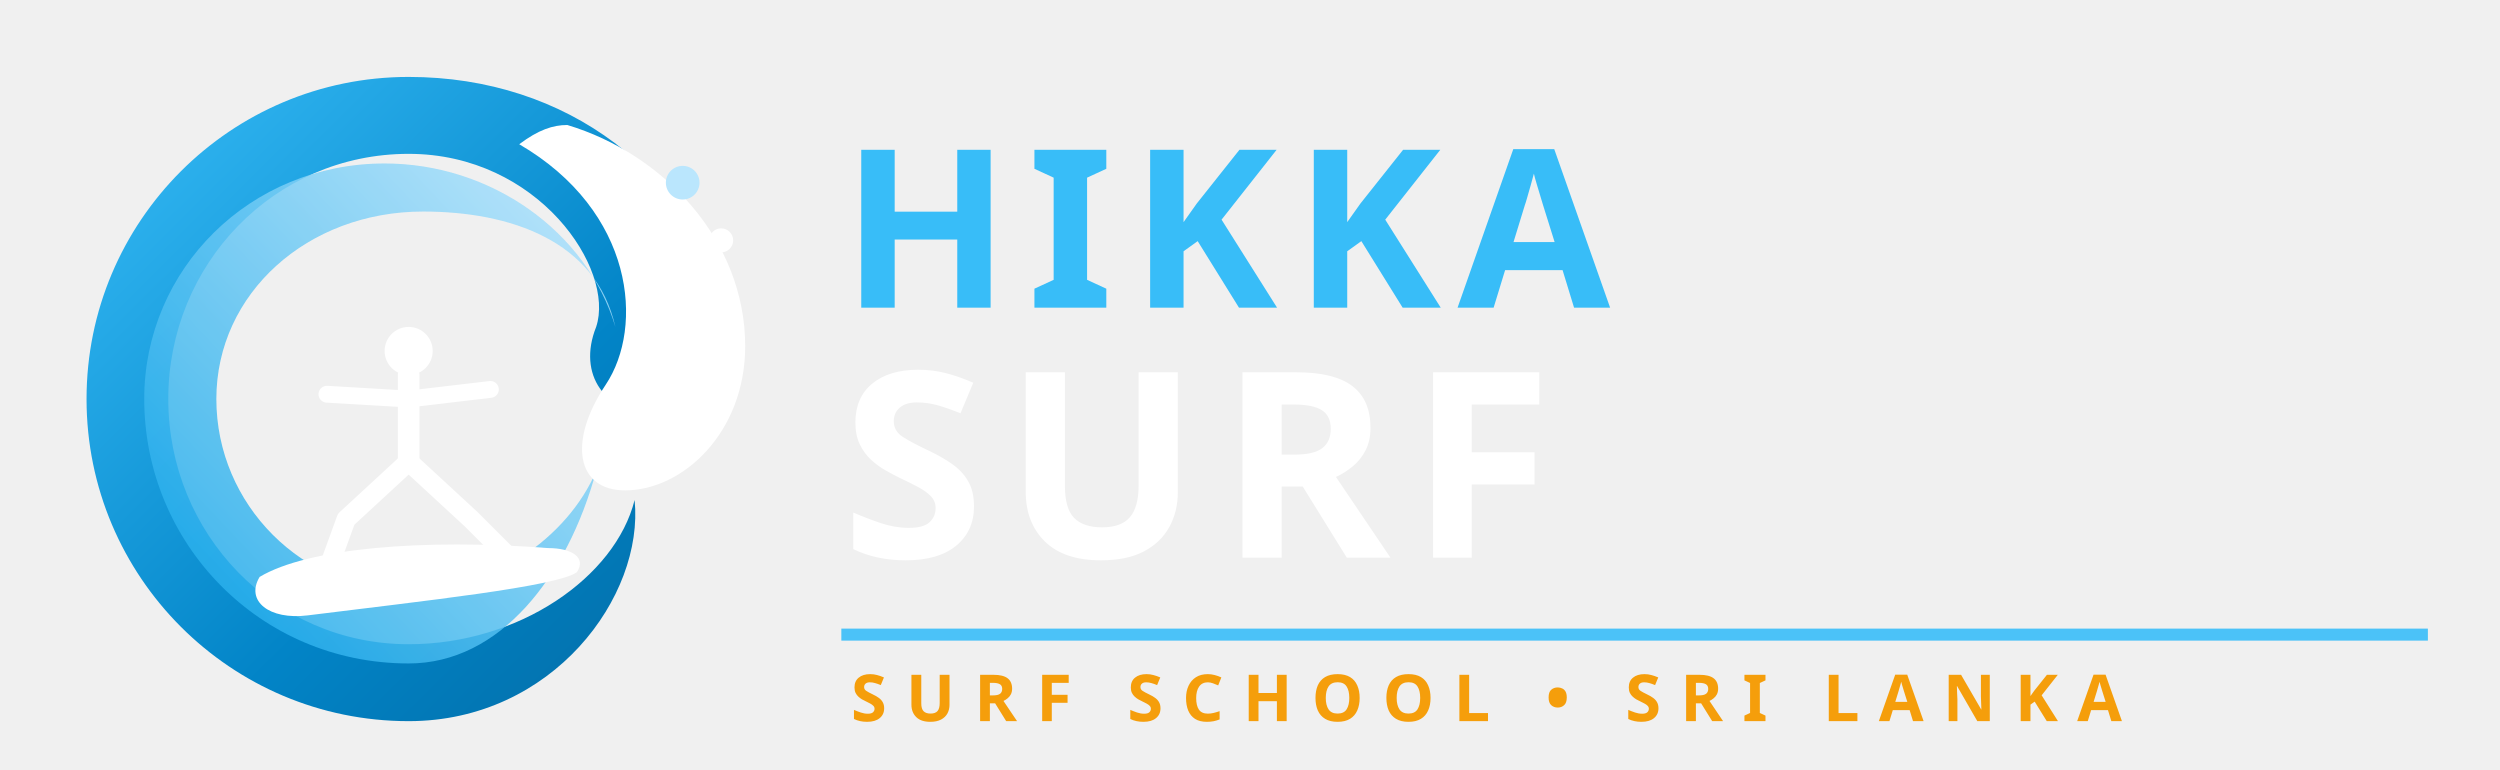
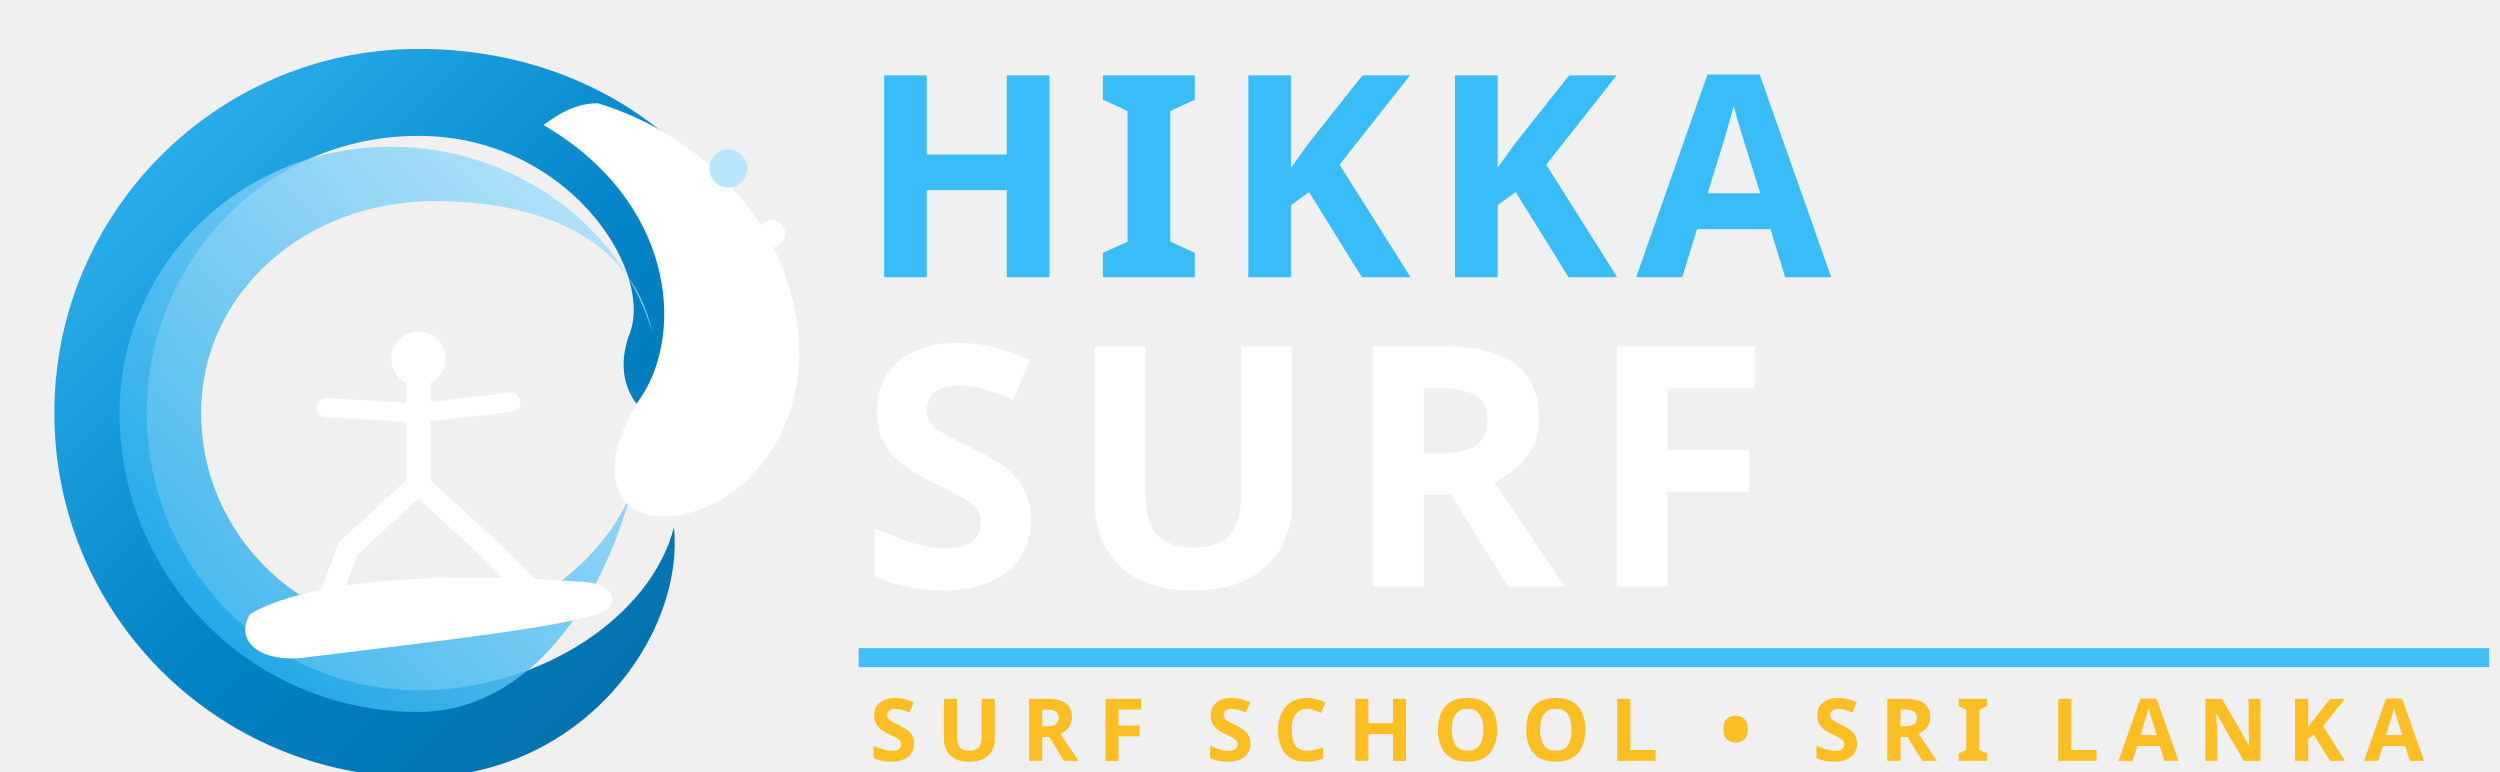
- <svg xmlns="http://www.w3.org/2000/svg" viewBox="0 0 520 160" width="100%" height="100%">
+ <svg xmlns="http://www.w3.org/2000/svg" viewBox="0 5 460 142" width="100%" height="100%">
  <defs>
    <linearGradient id="waveCyanGrad" x1="0%" y1="0%" x2="100%" y2="100%">
      <stop offset="0%" stop-color="#38bdf8" />
-       <stop offset="60%" stop-color="#0284c7" />
+       <stop offset="50%" stop-color="#0284c7" />
      <stop offset="100%" stop-color="#0369a1" />
    </linearGradient>
    <linearGradient id="waveGlow" x1="0%" y1="100%" x2="100%" y2="0%">
      <stop offset="0%" stop-color="#0ea5e9" />
      <stop offset="100%" stop-color="#bae6fd" />
    </linearGradient>
    <style>
      @keyframes logoWaveBob {
        0%, 100% { transform: translateY(0) rotate(0deg); }
        50% { transform: translateY(-3px) rotate(-1.5deg); }
      }
      @keyframes logoSurferGlide {
        0%, 100% { transform: translate(0, 0) rotate(0deg); }
        25% { transform: translate(1px, -2px) rotate(-2deg); }
        75% { transform: translate(-1px, 1px) rotate(1.5deg); }
      }
      @keyframes foamPulse {
        0%, 100% { opacity: 0.9; }
        50% { opacity: 1; filter: drop-shadow(0 0 4px #ffffff); }
      }
      .anim-wave {
        animation: logoWaveBob 4s ease-in-out infinite;
        transform-origin: 75px 80px;
      }
      .anim-surfer {
        animation: logoSurferGlide 3s ease-in-out infinite;
        transform-origin: 75px 85px;
      }
      .anim-foam {
        animation: foamPulse 2.5s ease-in-out infinite;
      }
    </style>
  </defs>
-   <g class="anim-wave" transform="translate(10, 8)">
+   <g class="anim-wave" transform="translate(2, 6)">
    <path d="M 75 142 C 38 142, 8 112, 8 75 C 8 38, 38 8, 75 8 C 108 8, 134 28, 142 58 C 144 68, 138 78, 126 78 C 116 78, 110 70, 114 60 C 118 48, 102 24, 75 24 C 47 24, 25 47, 25 75 C 25 103, 47 126, 75 126 C 98 126, 118 112, 122 96 C 124 116, 105 142, 75 142 Z" fill="url(#waveCyanGrad)" />
    <path d="M 75 130 C 44 130, 20 105, 20 75 C 20 48, 42 26, 70 26 C 92 26, 112 40, 118 60 C 114 42, 96 36, 78 36 C 54 36, 35 53, 35 75 C 35 97, 53 115, 75 115 C 92 115, 108 104, 114 90 C 108 112, 94 130, 75 130 Z" fill="url(#waveGlow)" opacity="0.85" />
    <path class="anim-foam" d="M 108 18 C 128 24, 145 42, 145 64 C 145 82, 132 94, 120 94 C 110 94, 108 84, 116 72 C 124 60, 122 36, 98 22 C 102 19, 105 18, 108 18 Z" fill="#ffffff" />
    <circle cx="132" cy="30" r="3.5" fill="#bae6fd" />
    <circle cx="140" cy="42" r="2.5" fill="#ffffff" />
    <g class="anim-surfer">
      <path d="M 44 112 C 54 106, 78 104, 104 106 C 109 106, 112 108, 110 111 C 106 114, 78 117, 54 120 C 46 121, 41 117, 44 112 Z" fill="#ffffff" />
      <circle cx="75" cy="65" r="5" fill="#ffffff" />
      <path d="M 58 74 L 75 75 L 92 73" stroke="#ffffff" stroke-width="3.5" stroke-linecap="round" stroke-linejoin="round" fill="none" />
      <path d="M 75 70 L 75 88" stroke="#ffffff" stroke-width="4.5" stroke-linecap="round" fill="none" />
      <path d="M 75 88 L 62 100 L 58 111" stroke="#ffffff" stroke-width="4" stroke-linecap="round" stroke-linejoin="round" fill="none" />
      <path d="M 75 88 L 88 100 L 96 108" stroke="#ffffff" stroke-width="4" stroke-linecap="round" stroke-linejoin="round" fill="none" />
    </g>
  </g>
-   <g transform="translate(175, 18)">
-     <text x="0" y="46" font-family="'Montserrat', 'Arial Black', 'Impact', sans-serif" font-weight="900" font-size="46" fill="#38bdf8" letter-spacing="3.5">
+   <g transform="translate(158, 8)">
+     <text x="0" y="48" font-family="'Montserrat', 'Arial Black', 'Impact', sans-serif" font-weight="900" font-size="52" fill="#38bdf8" letter-spacing="3.5">
      HIKKA
    </text>
-     <text x="0" y="98" font-family="'Montserrat', 'Arial Black', 'Impact', sans-serif" font-weight="900" font-size="54" fill="#ffffff" letter-spacing="4">
+     <text x="0" y="105" font-family="'Montserrat', 'Arial Black', 'Impact', sans-serif" font-weight="900" font-size="62" fill="#ffffff" letter-spacing="4">
      SURF
    </text>
-     <line x1="0" y1="114" x2="330" y2="114" stroke="#38bdf8" stroke-width="2.5" opacity="0.9" />
-     <text x="2" y="132" font-family="'Montserrat', 'Plus Jakarta Sans', sans-serif" font-weight="800" font-size="13.5" fill="#f59e0b" letter-spacing="4">
+     <line x1="0" y1="118" x2="300" y2="118" stroke="#38bdf8" stroke-width="3.5" opacity="0.95" />
+     <text x="2" y="137" font-family="'Montserrat', 'Plus Jakarta Sans', sans-serif" font-weight="900" font-size="16" fill="#fbbf24" letter-spacing="3.5">
      SURF SCHOOL • SRI LANKA
    </text>
  </g>
</svg>
